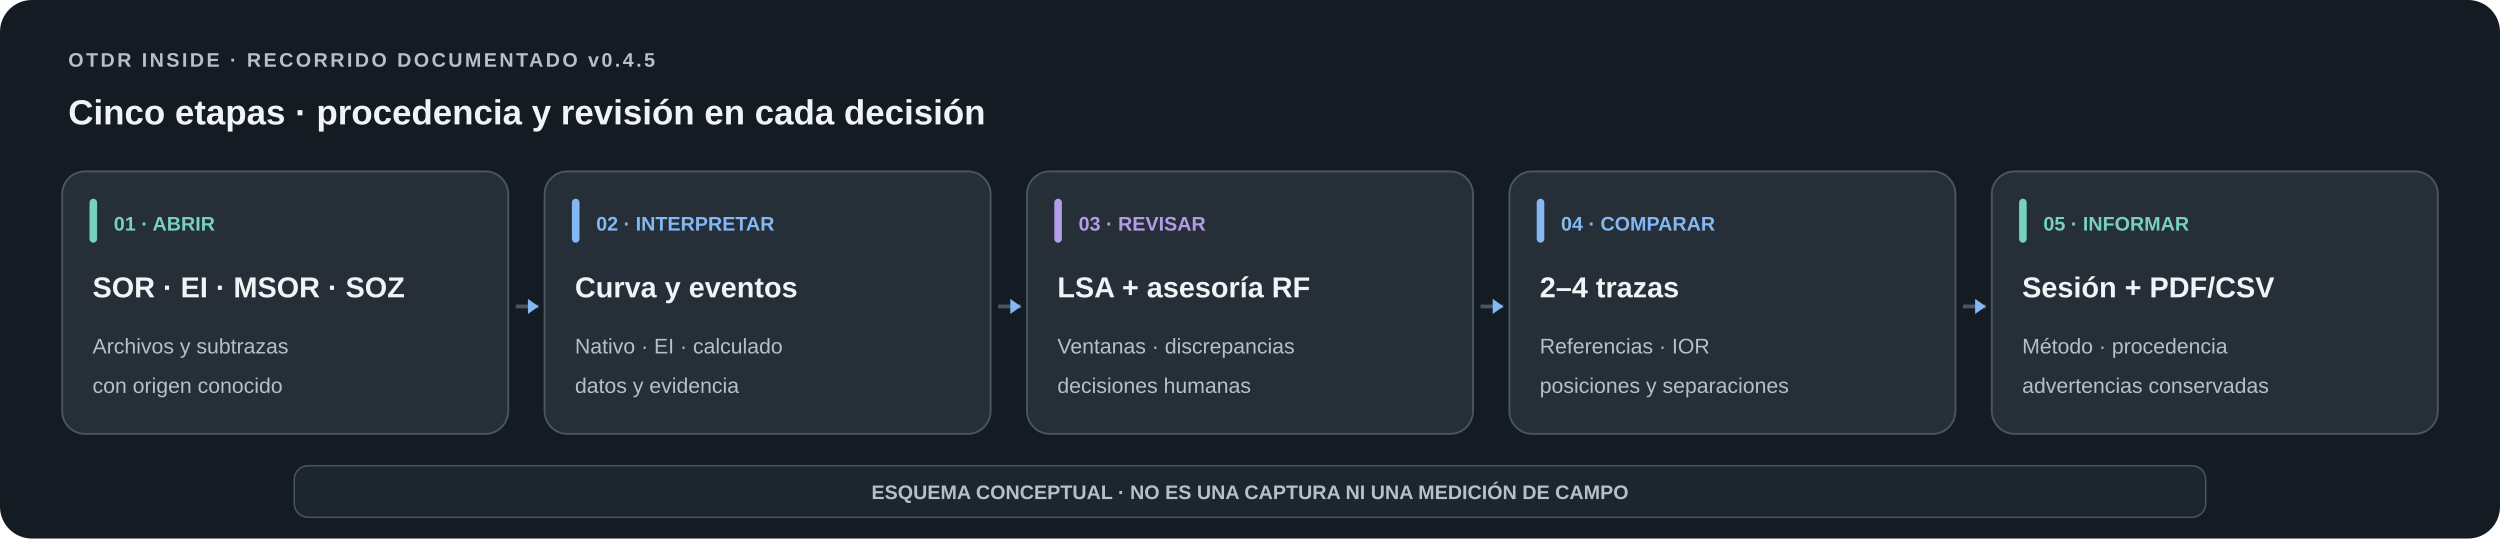
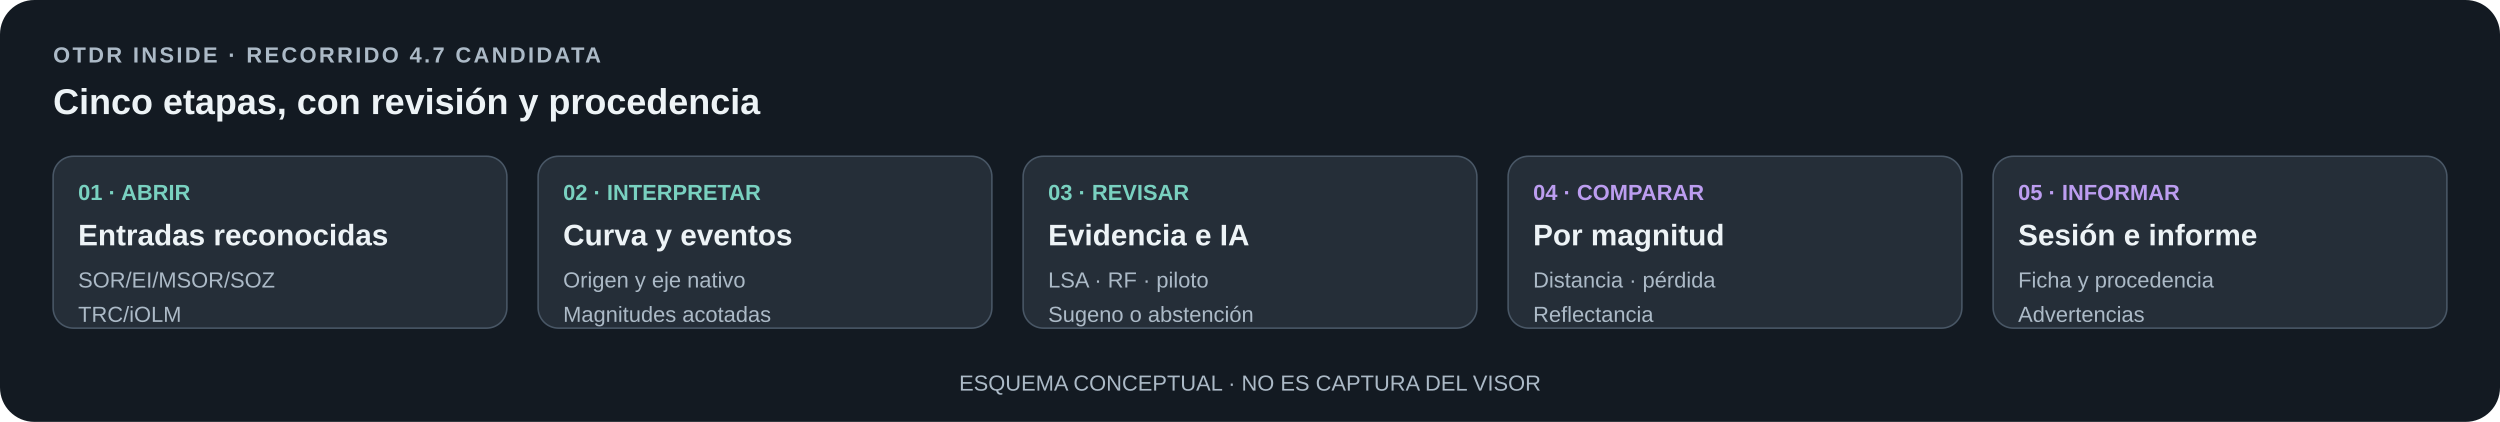
- <svg xmlns="http://www.w3.org/2000/svg" viewBox="0 0 1648 355" width="1648" height="355">
-   <rect x="0" y="0" width="1648" height="355" rx="21" fill="#151b22" />
+ <svg xmlns="http://www.w3.org/2000/svg" width="1600" height="270" viewBox="0 0 1600 270">
+   <rect width="1600" height="270" rx="22" fill="#131a22" />
  <g font-family="Segoe UI,Arial,sans-serif">
-     <text x="45" y="44" font-size="13" font-weight="700" fill="#b6c0c9" letter-spacing="1.6">OTDR INSIDE · RECORRIDO DOCUMENTADO v0.4.5</text>
-     <text x="45" y="82" font-size="23" font-weight="700" fill="#f1f4f6">Cinco etapas · procedencia y revisión en cada decisión</text>
-     <rect x="41" y="113" width="294" height="173" rx="15" fill="#262e38" stroke="#465663" stroke-width="1.25" />
-     <rect x="59" y="131" width="5" height="29" rx="2.5" fill="#77d1c0" />
-     <text x="75" y="152" font-size="13" font-weight="700" fill="#77d1c0">01 · ABRIR</text>
-     <text x="61" y="196" font-size="19" font-weight="700" fill="#f1f4f6">SOR · EI · MSOR · SOZ</text>
-     <text x="61" y="233" font-size="14" fill="#b6c0c9">Archivos y subtrazas</text>
-     <text x="61" y="259" font-size="14" fill="#b6c0c9">con origen conocido</text>
-     <path d="M340 202 H355" stroke="#465663" stroke-width="2.5" fill="none" />
-     <path d="M355 202 l-7 -5 v10 z" fill="#83b8f2" />
-     <rect x="359" y="113" width="294" height="173" rx="15" fill="#262e38" stroke="#465663" stroke-width="1.25" />
-     <rect x="377" y="131" width="5" height="29" rx="2.5" fill="#83b8f2" />
-     <text x="393" y="152" font-size="13" font-weight="700" fill="#83b8f2">02 · INTERPRETAR</text>
-     <text x="379" y="196" font-size="19" font-weight="700" fill="#f1f4f6">Curva y eventos</text>
-     <text x="379" y="233" font-size="14" fill="#b6c0c9">Nativo · EI · calculado</text>
-     <text x="379" y="259" font-size="14" fill="#b6c0c9">datos y evidencia</text>
-     <path d="M658 202 H673" stroke="#465663" stroke-width="2.5" fill="none" />
-     <path d="M673 202 l-7 -5 v10 z" fill="#83b8f2" />
-     <rect x="677" y="113" width="294" height="173" rx="15" fill="#262e38" stroke="#465663" stroke-width="1.25" />
-     <rect x="695" y="131" width="5" height="29" rx="2.5" fill="#b49de8" />
-     <text x="711" y="152" font-size="13" font-weight="700" fill="#b49de8">03 · REVISAR</text>
-     <text x="697" y="196" font-size="19" font-weight="700" fill="#f1f4f6">LSA + asesoría RF</text>
-     <text x="697" y="233" font-size="14" fill="#b6c0c9">Ventanas · discrepancias</text>
-     <text x="697" y="259" font-size="14" fill="#b6c0c9">decisiones humanas</text>
-     <path d="M976 202 H991" stroke="#465663" stroke-width="2.5" fill="none" />
-     <path d="M991 202 l-7 -5 v10 z" fill="#83b8f2" />
-     <rect x="995" y="113" width="294" height="173" rx="15" fill="#262e38" stroke="#465663" stroke-width="1.25" />
-     <rect x="1013" y="131" width="5" height="29" rx="2.5" fill="#83b8f2" />
-     <text x="1029" y="152" font-size="13" font-weight="700" fill="#83b8f2">04 · COMPARAR</text>
-     <text x="1015" y="196" font-size="19" font-weight="700" fill="#f1f4f6">2–4 trazas</text>
-     <text x="1015" y="233" font-size="14" fill="#b6c0c9">Referencias · IOR</text>
-     <text x="1015" y="259" font-size="14" fill="#b6c0c9">posiciones y separaciones</text>
-     <path d="M1294 202 H1309" stroke="#465663" stroke-width="2.5" fill="none" />
-     <path d="M1309 202 l-7 -5 v10 z" fill="#83b8f2" />
-     <rect x="1313" y="113" width="294" height="173" rx="15" fill="#262e38" stroke="#465663" stroke-width="1.25" />
-     <rect x="1331" y="131" width="5" height="29" rx="2.5" fill="#77d1c0" />
-     <text x="1347" y="152" font-size="13" font-weight="700" fill="#77d1c0">05 · INFORMAR</text>
-     <text x="1333" y="196" font-size="19" font-weight="700" fill="#f1f4f6">Sesión + PDF/CSV</text>
-     <text x="1333" y="233" font-size="14" fill="#b6c0c9">Método · procedencia</text>
-     <text x="1333" y="259" font-size="14" fill="#b6c0c9">advertencias conservadas</text>
-     <rect x="194" y="307" width="1260" height="34" rx="9" fill="#1d252e" stroke="#465663" />
-     <text x="824" y="329" text-anchor="middle" font-size="13" font-weight="600" fill="#b6c0c9">ESQUEMA CONCEPTUAL · NO ES UNA CAPTURA NI UNA MEDICIÓN DE CAMPO</text>
+     <text x="34" y="40" font-size="14" font-weight="700" letter-spacing="1.5" fill="#acbac7">OTDR INSIDE · RECORRIDO 4.7 CANDIDATA</text>
+     <text x="34" y="73" font-size="23" font-weight="700" fill="#edf3f6">Cinco etapas, con revisión y procedencia</text>
+     <rect x="34" y="100" width="290.4" height="110" rx="13" fill="#252e38" stroke="#495766" />
+     <text x="50" y="128" font-size="14" fill="#79d1c0" font-weight="700">01 · ABRIR</text>
+     <text x="50" y="157" font-size="19" font-weight="700" fill="#edf3f6">Entradas reconocidas</text>
+     <text x="50" y="184" font-size="14" fill="#acbac7">SOR/EI/MSOR/SOZ</text>
+     <text x="50" y="206" font-size="14" fill="#acbac7">TRC/iOLM</text>
+     <rect x="344.4" y="100" width="290.4" height="110" rx="13" fill="#252e38" stroke="#495766" />
+     <text x="360.4" y="128" font-size="14" fill="#79d1c0" font-weight="700">02 · INTERPRETAR</text>
+     <text x="360.4" y="157" font-size="19" font-weight="700" fill="#edf3f6">Curva y eventos</text>
+     <text x="360.4" y="184" font-size="14" fill="#acbac7">Origen y eje nativo</text>
+     <text x="360.4" y="206" font-size="14" fill="#acbac7">Magnitudes acotadas</text>
+     <rect x="654.8" y="100" width="290.4" height="110" rx="13" fill="#252e38" stroke="#495766" />
+     <text x="670.8" y="128" font-size="14" fill="#79d1c0" font-weight="700">03 · REVISAR</text>
+     <text x="670.8" y="157" font-size="19" font-weight="700" fill="#edf3f6">Evidencia e IA</text>
+     <text x="670.8" y="184" font-size="14" fill="#acbac7">LSA · RF · piloto</text>
+     <text x="670.8" y="206" font-size="14" fill="#acbac7">Sugeno o abstención</text>
+     <rect x="965.2" y="100" width="290.4" height="110" rx="13" fill="#252e38" stroke="#495766" />
+     <text x="981.2" y="128" font-size="14" fill="#bc9df0" font-weight="700">04 · COMPARAR</text>
+     <text x="981.2" y="157" font-size="19" font-weight="700" fill="#edf3f6">Por magnitud</text>
+     <text x="981.2" y="184" font-size="14" fill="#acbac7">Distancia · pérdida</text>
+     <text x="981.2" y="206" font-size="14" fill="#acbac7">Reflectancia</text>
+     <rect x="1275.6" y="100" width="290.4" height="110" rx="13" fill="#252e38" stroke="#495766" />
+     <text x="1291.6" y="128" font-size="14" fill="#bc9df0" font-weight="700">05 · INFORMAR</text>
+     <text x="1291.6" y="157" font-size="19" font-weight="700" fill="#edf3f6">Sesión e informe</text>
+     <text x="1291.6" y="184" font-size="14" fill="#acbac7">Ficha y procedencia</text>
+     <text x="1291.6" y="206" font-size="14" fill="#acbac7">Advertencias</text>
+     <text x="800" y="250" text-anchor="middle" font-size="14" fill="#acbac7">ESQUEMA CONCEPTUAL · NO ES CAPTURA DEL VISOR</text>
  </g>
</svg>
